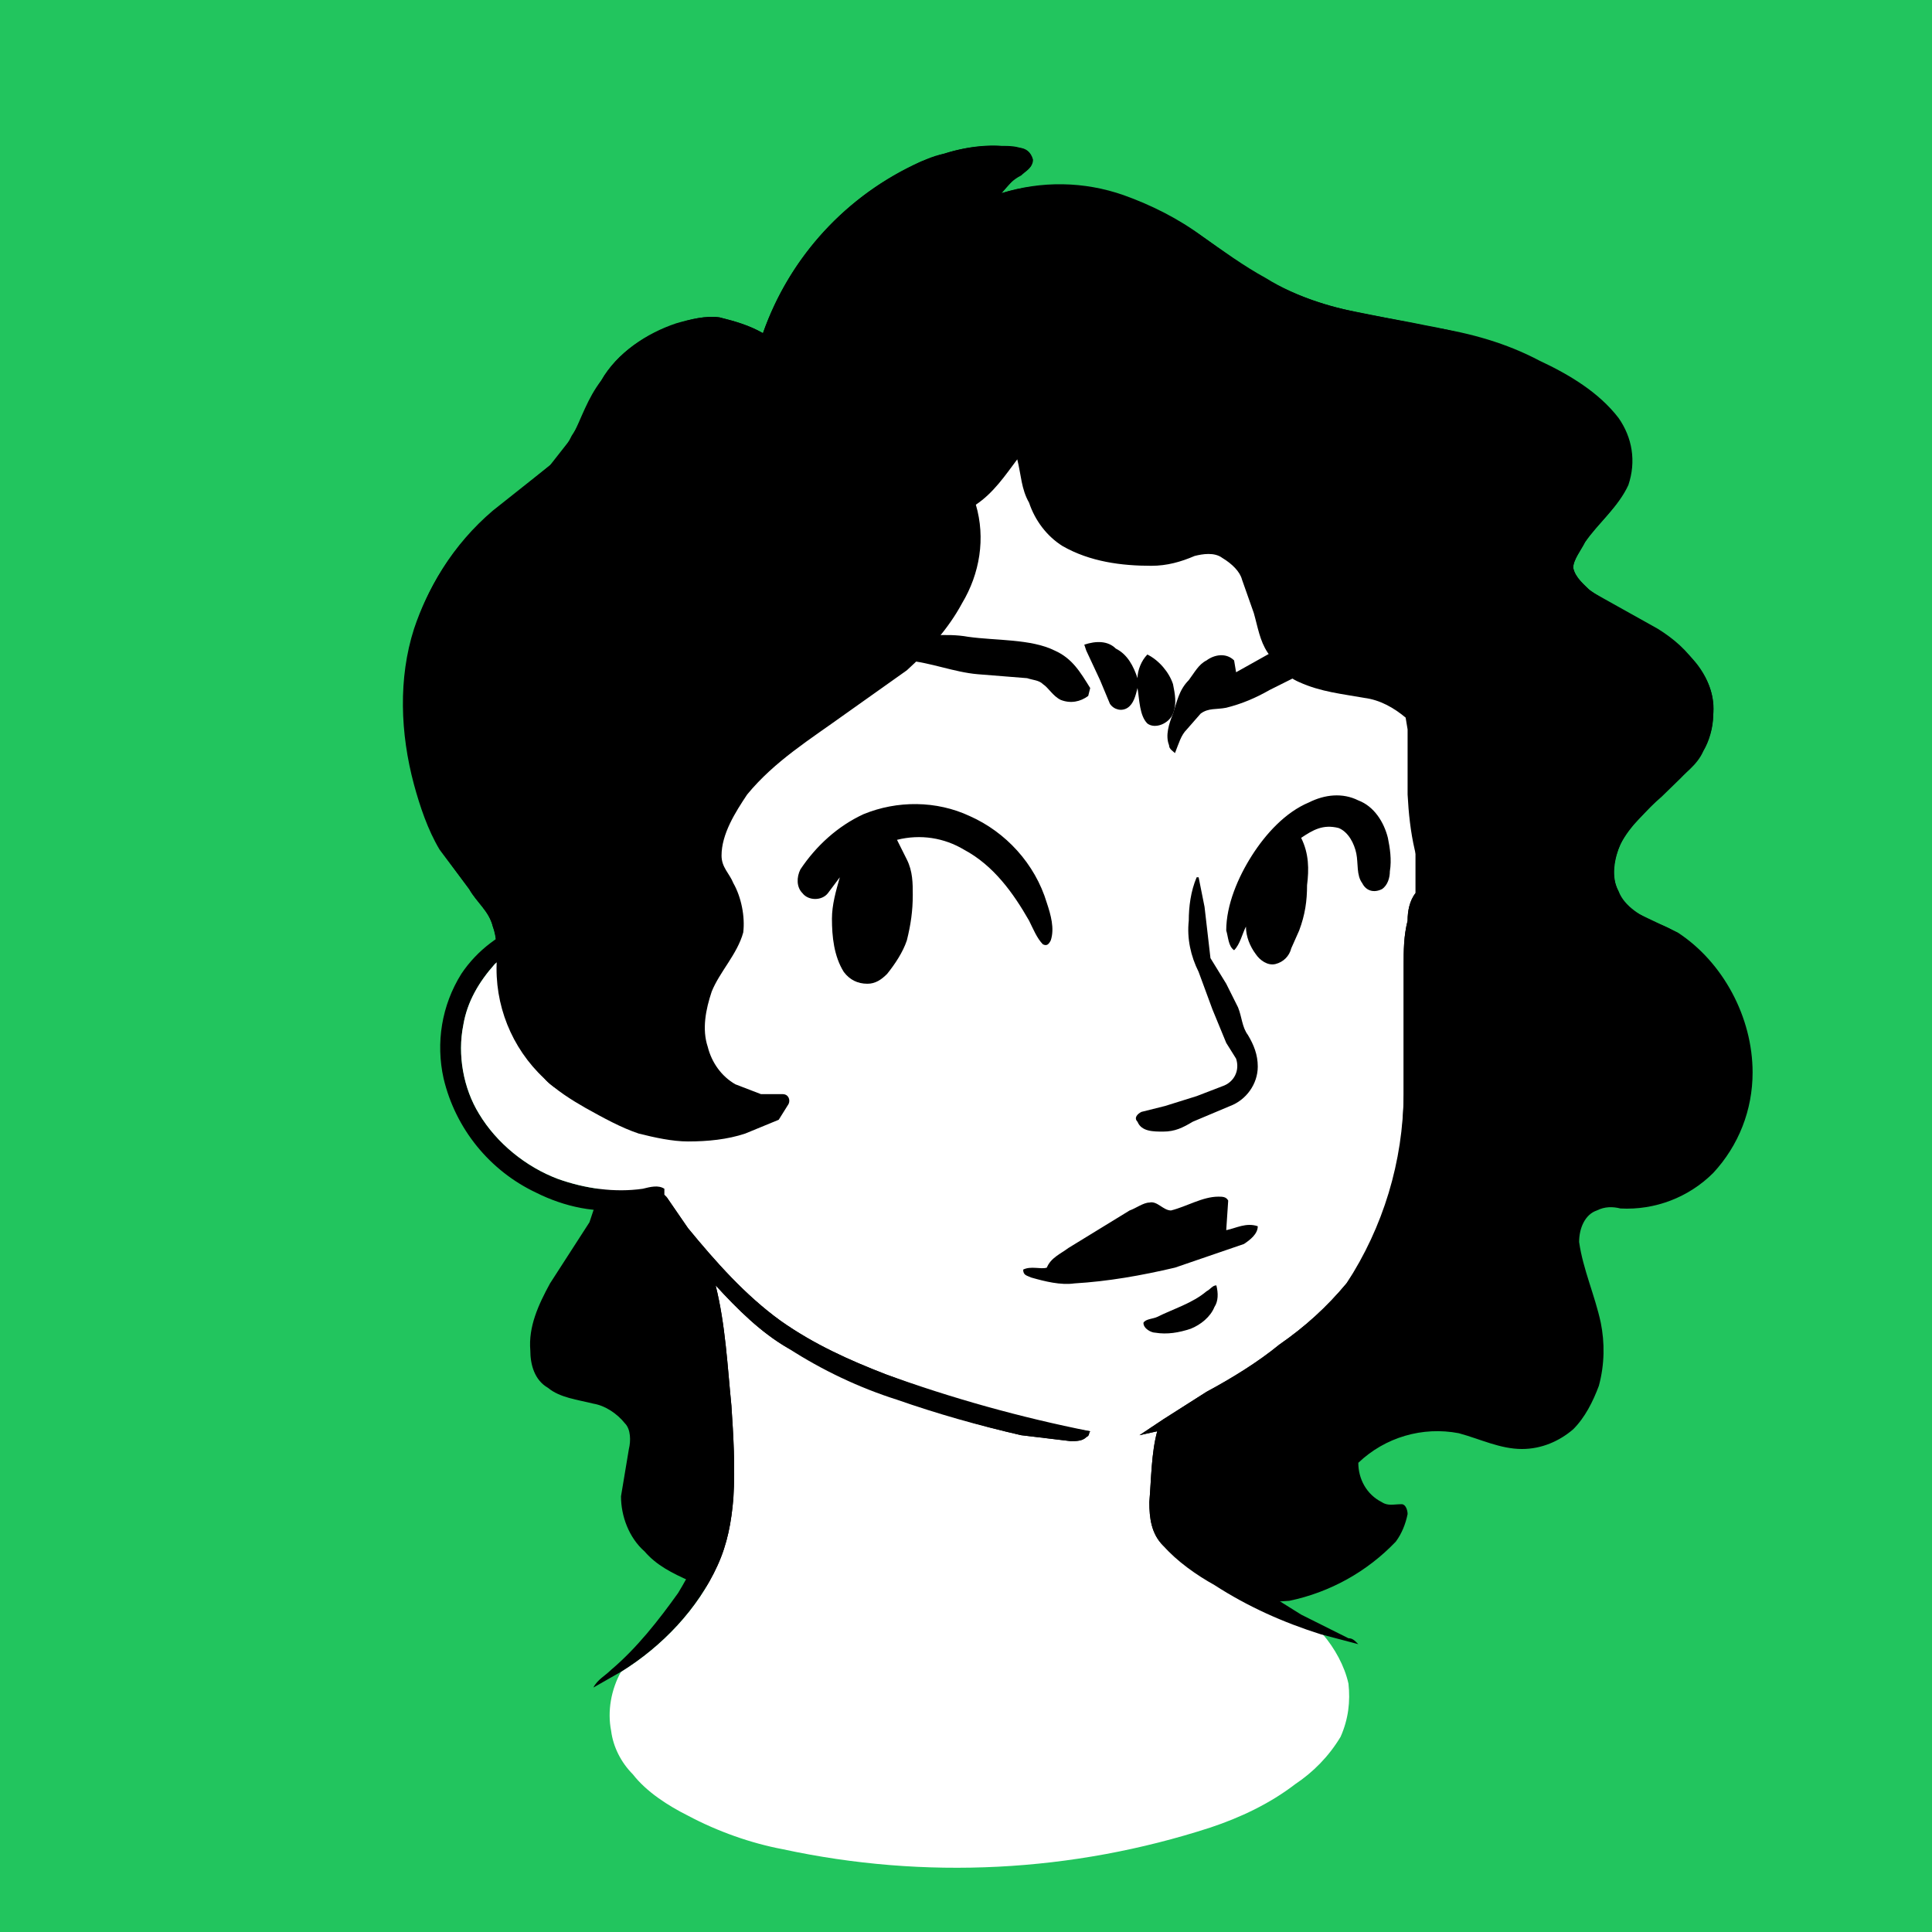
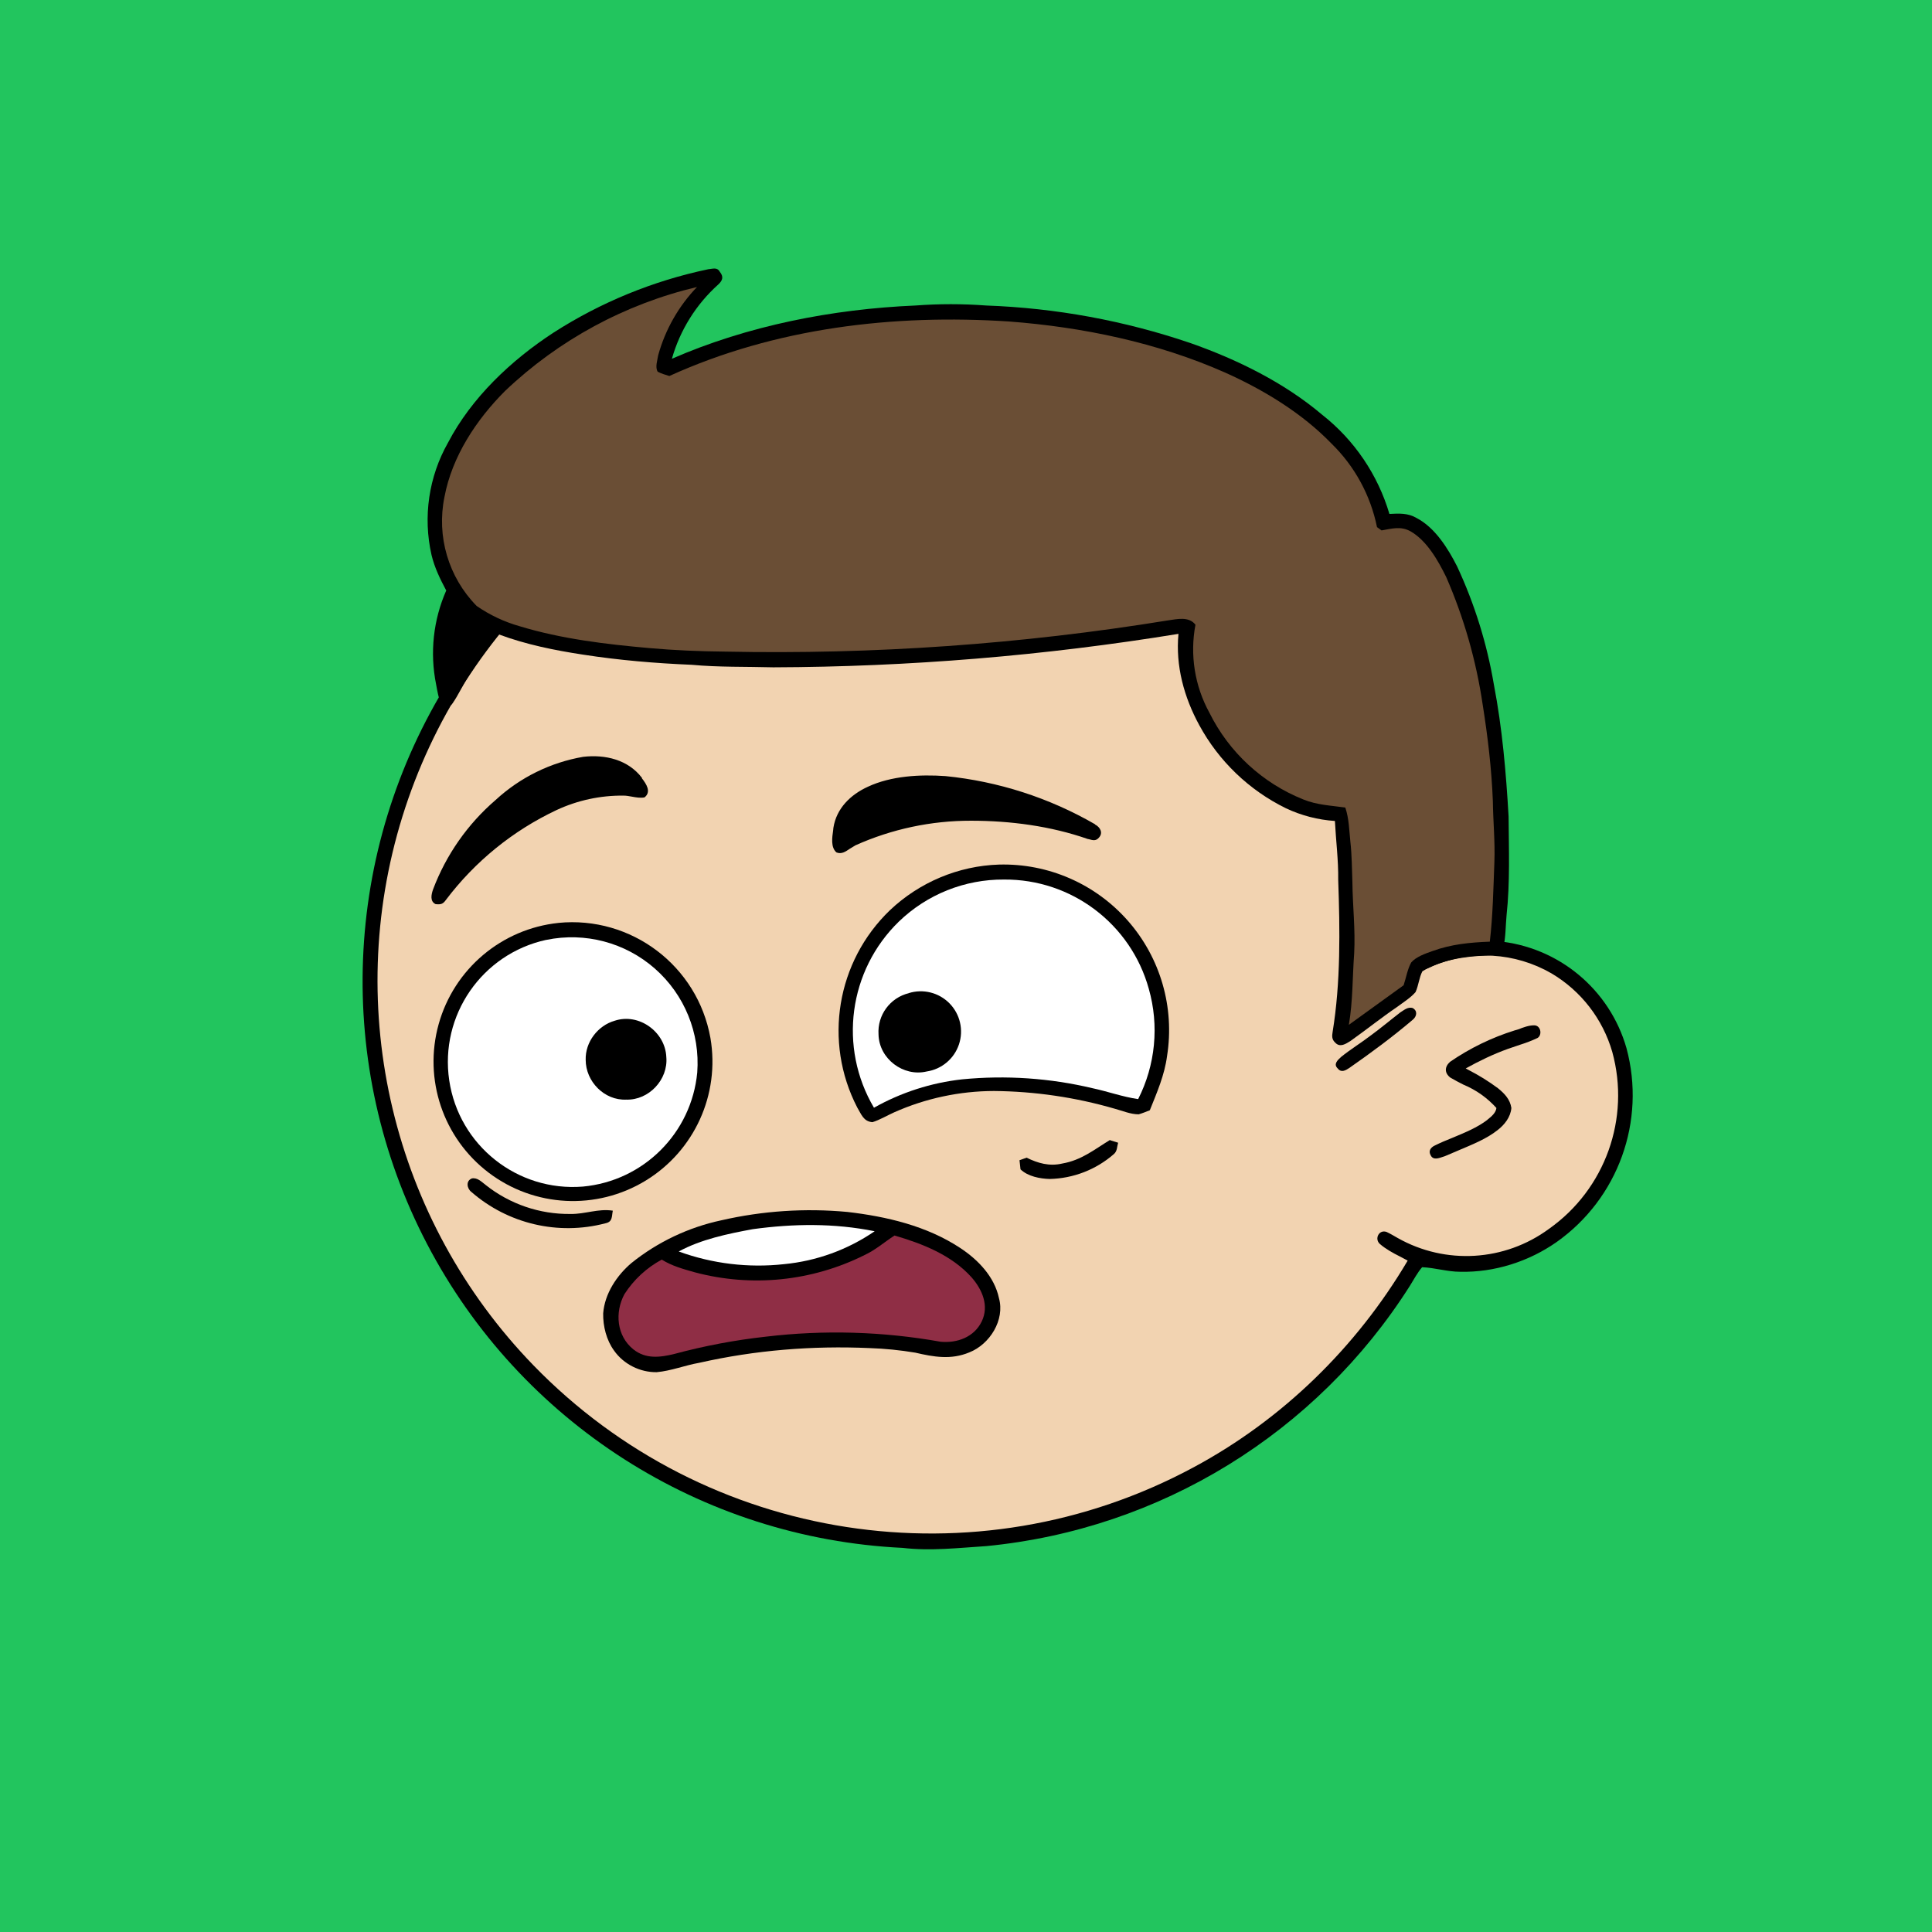
- <svg xmlns="http://www.w3.org/2000/svg" viewBox="0 0 980 980" fill="none" shape-rendering="auto">
+ <svg xmlns="http://www.w3.org/2000/svg" viewBox="0 0 762 762" fill="none" shape-rendering="auto">
  <mask id="viewboxMask">
-     <rect width="980" height="980" rx="0" ry="0" x="0" y="0" fill="#fff" />
+     <rect width="762" height="762" rx="0" ry="0" x="0" y="0" fill="#fff" />
  </mask>
  <g mask="url(#viewboxMask)">
-     <rect fill="#22c55e" width="980" height="980" x="0" y="0" />
-     <g transform="translate(10 -60)">
-       <path d="M498 134c4 0 8 0 12 2 3 1 4 5 3 8-1 2-4 4-7 5l-8 9a98 98 0 0 1 62 1c14 5 28 12 40 21 10 7 20 15 31 21 14 8 30 14 46 17l40 8c19 3 37 8 54 17 15 7 30 16 40 29 7 10 9 22 5 34-5 11-15 19-22 29-2 4-6 9-6 13 1 5 6 9 9 12l34 19c8 5 15 11 20 19 6 7 9 16 8 25 0 6-2 13-5 18-3 7-10 12-16 17l-21 22c-6 8-11 20-7 30 2 5 4 11 10 13l21 10c23 15 38 43 38 71 0 19-7 37-20 51a62 62 0 0 1-47 18c-4-1-8-1-12 1-6 2-9 9-9 16 2 14 8 27 11 41 2 10 2 21-1 32-3 8-7 16-13 22-7 6-16 10-26 10-11 0-21-5-32-8a58 58 0 0 0-51 15c0 8 4 16 12 20 3 2 6 1 10 1 2 0 3 3 3 5-1 5-3 10-6 14a104 104 0 0 1-54 30l-15 1c-9 1-19 0-29-1-24-2-49-6-74-7-12 0-25 3-37 4l-17 4-29 4a264 264 0 0 1-103-15c-9-4-17-8-23-15-8-7-12-18-12-28l4-24c1-4 1-10-2-13-4-5-10-9-16-10-8-2-17-3-23-8-7-4-9-12-9-19-1-12 4-23 10-34l20-31 4-12 5-40c-9-5-19-10-27-17-6-4-10-9-14-15a72 72 0 0 1-15-44c-1-7 1-15-2-22-2-8-8-12-12-19l-15-20c-6-10-10-22-13-33-7-26-8-54 0-79 7-21 19-40 35-55l34-28 11-14c5-10 8-20 15-29 8-14 23-24 38-29 7-2 15-4 22-3 8 2 15 4 22 8a150 150 0 0 1 80-87c13-5 27-9 41-8Z" fill="#000000" />
-       <path d="M495 231a231 231 0 0 1 219 204c1 10 2 21 0 30-1 4-1 7-4 8-3-10-3-19-4-29a220 220 0 0 0-239-205c-42 4-83 19-117 44l-17 13a221 221 0 0 0-78 164c0 23 7 43 15 64h17c3 1 4 4 2 6l-6 2c-15 1-31 7-42 17-8 9-14 19-16 31-3 15 0 32 8 45 9 15 24 27 40 33 14 5 29 7 43 5 4-1 8-2 11 0v3c-5 5-11 6-18 7-16 3-33-1-47-8a86 86 0 0 1-47-58c-4-18-1-37 9-53 8-12 20-21 34-26-7-14-10-28-12-43-2-18-2-35 0-53 1-13 4-25 8-38a227 227 0 0 1 99-122c41-28 92-43 142-41Z" fill="#000" />
-       <path d="M535 244a220 220 0 0 1 171 200c1 10 1 19 4 29l-2 18v22c-3 4-4 9-4 14-2 8-2 15-2 23v65c0 21-3 42-11 61-4 13-10 24-18 35-10 12-21 22-34 31-11 9-24 17-37 24l-22 14-12 8 9-2c-3 11-3 24-4 36 0 8 1 16 7 22a235 235 0 0 0 81 45c6 7 11 16 13 25 1 9 0 18-4 27-6 10-14 18-23 24-13 10-28 17-43 22a417 417 0 0 1-217 11c-16-3-33-9-48-17-10-5-21-12-28-21-6-6-10-14-11-22-2-10 0-21 5-30 21-13 39-32 49-54 5-11 7-22 8-34 1-16 0-32-1-47-2-20-3-41-8-61 11 12 23 24 37 32 17 11 36 20 55 26 20 7 41 13 63 18l25 3c3 0 6 0 8-2 2-1 1-2 2-3l-17-2c-29-7-58-16-87-27-18-7-36-15-53-27-18-13-33-30-47-47l-11-16-1-1v-3c-3-2-7-1-11 0-14 2-29 0-43-5-16-6-31-18-40-33-8-13-11-30-8-45 2-12 8-22 16-31 11-10 27-16 42-17l6-2c2-2 1-5-2-6h-17c-8-21-15-41-15-64-1-14 2-27 5-41a221 221 0 0 1 73-123l17-13a230 230 0 0 1 185-39Z" fill="#ffffff" />
-       <path d="M708 513c3 3 2 7 3 12v29c0 26 2 54 0 80-3 31-14 63-36 86-25 28-57 51-93 64l2 7v35c1 6 4 10 8 14l26 19 32 20 24 12c2 0 3 1 5 3l-19-5c-19-6-37-14-54-25-9-5-19-12-26-20-6-6-7-14-7-22 1-12 1-25 4-36l-9 2 12-8 22-14c13-7 26-15 37-24 13-9 24-19 34-31a178 178 0 0 0 29-96v-65c0-8 0-15 2-23 0-5 1-10 4-14ZM278 574c5 5 4 14 0 19l-3 7c1 3 5 5 7 6 6 3 12 7 19 9 0 4-3 5-7 5-6-1-13-3-18-6-7-3-13-8-13-16 0-6 5-9 6-14 2-4 0-7-1-11 4-1 7-2 10 1ZM328 667l11 16c14 17 29 34 47 47 17 12 35 20 53 27a714 714 0 0 0 104 29c-1 1 0 2-2 3-2 2-5 2-8 2l-25-3a478 478 0 0 1-118-44c-14-8-26-20-37-32 5 20 6 41 8 61 1 15 2 31 1 47-1 12-3 23-8 34-10 22-28 41-49 54l-14 8c2-4 6-6 9-9 13-11 24-25 34-39 6-10 12-21 14-33 4-19 3-39 3-58l-3-59 2-10c-10-11-19-26-22-41Z" fill="#000" />
-       <path d="M679 466c8 3 13 11 15 19 1 5 2 11 1 17 0 3-1 7-4 9-4 2-8 1-10-3-3-4-2-10-3-15s-4-11-9-13c-8-2-13 1-19 5 4 8 4 16 3 24 0 8-1 15-4 23l-4 9c-1 4-4 7-8 8s-8-2-10-5c-3-4-5-9-5-14-2 4-3 9-6 12-3-2-3-7-4-10 0-13 6-27 13-38s17-22 29-27c8-4 17-5 25-1ZM482 474c18 8 33 24 39 44 2 6 4 13 2 19-1 2-2 3-4 2-3-3-5-8-7-12-8-14-18-28-33-36-10-6-22-8-34-5l5 10c3 6 3 12 3 18 0 8-1 15-3 23-2 6-6 12-10 17-3 3-6 5-10 5-5 0-9-2-12-6-5-8-6-18-6-27 0-7 2-14 4-21l-6 8c-3 4-10 4-13 0-3-3-3-8-1-12 8-12 19-22 32-28 17-7 37-7 54 1Z" fill="#000000" />
-       <g fill="#000000">
-         <path d="M675 381c5 0 8 4 9 8-11 3-23 8-34 13l-16 8c-7 4-14 7-22 9-5 1-9 0-13 3l-7 8c-3 3-4 7-6 12-1-1-3-2-3-4-2-5 0-11 2-16 2-6 3-12 8-17 3-4 5-8 9-10 4-3 10-4 14 0l1 6 25-14c11-4 21-8 33-6ZM481 383c14 2 32 1 44 7 9 4 13 11 18 19l-1 4c-4 3-9 4-14 2-4-2-6-6-9-8-2-2-5-2-8-3l-25-2c-12-1-24-6-36-7l-27-5-5-2c9-3 19-4 29-5 11 0 23-2 34 0Z" />
-         <path d="M540 387c6-2 12-2 16 2 6 3 9 9 11 15 0-4 2-9 5-12 6 3 11 9 13 15 1 5 2 10 0 15s-9 8-13 5c-4-4-4-12-5-18-1 4-2 8-5 10s-7 1-9-2l-5-12-7-15-1-3Z" />
+     <rect fill="#22c55e" width="762" height="762" x="0" y="0" />
+     <path d="M396 164.8a224.8 224.8 0 0 1 104.8 42.4c6.2 4.9 12.5 9.4 18 15a225.4 225.4 0 0 1 71.8 149 58.5 58.5 0 0 1 50.9 42.2 71 71 0 0 1-27.6 76.5c-11 7.7-24.5 12-38 11.7-5 0-10-1.6-15-1.8-1.9 2.2-3.3 4.9-4.8 7.3A223.3 223.3 0 0 1 389 609.8c-11 .7-21.9 2-33 .7a223.7 223.7 0 0 1-178.8-342.3A223.4 223.4 0 0 1 352 163.5c14.6-1.4 29.4-.3 44 1.3Z" fill="#000" />
+     <path fill-rule="evenodd" clip-rule="evenodd" d="M498.8 213.2A216 216 0 0 0 363 169c-13-.2-26.2 1.6-39 4a218 218 0 0 0-113.6 365.5 218.5 218.5 0 0 0 260.4 40.2c35-18.8 64.2-47.3 84.4-81.5l-3-1.6c-2.8-1.4-5.7-3-8-5-2.2-2-.3-5.8 2.7-4.7 1.5.7 3 1.6 4.4 2.4a55 55 0 0 0 59.6-3.6 64.5 64.5 0 0 0 25-69.8 53.1 53.1 0 0 0-24-31 52.6 52.6 0 0 0-47-2.8c-1.6.8-3.4 1.5-5 1.3-2.5-.2-2.8-4.2-.6-5.2 8-4 16.5-5.6 25.4-6.4a217 217 0 0 0-72-146.4c-4.4-4-8.7-8.1-13.9-11.3Zm107.6 196.2c2-1.2 1.3-5.1-1.4-5-2 0-4.2.8-6.2 1.6l-1.4.4a95.1 95.1 0 0 0-25.5 12.4c-2.2 2-2.2 4.4.1 6.2a92 92 0 0 0 5.2 2.8 36 36 0 0 1 13 9.2c-.2 1.9-2 3.4-3.4 4.5l-.2.2c-3.9 3-8.8 5-13.6 7-2.5 1-4.9 2-7.1 3.1-1.7.8-2.6 2.2-1.6 3.9 1 2 3.2 1.1 5 .5l.6-.2 5.4-2.3c5.4-2.3 11-4.5 15.4-8 2.7-2.1 5.1-5.1 5.4-8.7-.5-3.4-2.7-5.7-5.3-7.8a83 83 0 0 0-11.6-7.2l-1.1-.6c5.4-3 10.8-5.6 16.6-7.7l5-1.7a52 52 0 0 0 6.7-2.6Z" fill="#f2d3b1" />
+     <g transform="translate(-161 -83)">
+       <path d="M555 424a65.3 65.3 0 0 1 66.3 75.5c-1 7.6-4 14.4-6.8 21.4-1.5.6-3 1.2-4.4 1.6-3.2 0-6.4-1.4-9.4-2.2a176.2 176.2 0 0 0-47.7-7 97.3 97.3 0 0 0-39.3 8.4c-2.9 1.3-5.7 3-8.6 3.9-3.6-.3-4.4-3.2-6-5.8A65.9 65.9 0 0 1 512 442c11.6-11 27-17.5 43-18Z" fill="#000" />
+       <path d="M557 429.9a58.8 58.8 0 0 1 57.1 43.1 59.9 59.9 0 0 1-4.2 43.5c-6.2-.9-11.9-3-18-4.3a156.5 156.5 0 0 0-51.4-3.5 91.3 91.3 0 0 0-34.8 11.2 59.9 59.9 0 0 1 9.8-73.4 59.1 59.1 0 0 1 41.5-16.6Z" fill="#fff" />
+       <path d="M381.2 447a55.4 55.4 0 0 1 60 45.4 55 55 0 1 1-59.9-45.4Z" fill="#000" />
+       <path d="M376.5 453.7A49.6 49.6 0 0 1 436 506a49.9 49.9 0 0 1-45.1 45 49.3 49.3 0 0 1-14.5-97.3Z" fill="#fff" />
+       <path d="M519.4 474.7a15.9 15.9 0 1 1 7.1 30.9c-9.2 2.2-18.8-5-19-14.6a15.7 15.7 0 0 1 12-16.3ZM403.4 485.6c9.6-3.2 20 4.4 20.4 14.3.8 8.9-6.9 17.1-15.8 16.8-8.6.4-16-7.1-16-15.7-.2-7 4.8-13.5 11.4-15.4ZM598.8 532.7l3.2 1c-.5 1.7-.3 3.3-1.7 4.5A39.8 39.8 0 0 1 575 548c-3.8-.1-8.6-1-11.5-3.8l-.4-3.6 2.8-1c4.5 2.2 9 3.5 14.1 2.3 7.5-1.3 12.6-5.5 18.8-9.3ZM347 547.8c2.3-.5 4 1.4 5.6 2.6a52.7 52.7 0 0 0 33.4 11.4c5.8.1 10.9-2.2 16.7-1.3-.5 2.4 0 4.4-3 5a58 58 0 0 1-52.8-12.4c-1.8-1.4-2.2-4.4.2-5.3Z" fill="#000" />
+     </g>
+     <g transform="translate(-161 -83)">
+       <path d="M414.2 389.8c-5.5-7.2-14.5-9.3-23.2-8.3a68 68 0 0 0-34.5 17 87.2 87.2 0 0 0-24.7 35.3c-.7 2-1.3 4.7 1 5.8 2.1.2 2.9 0 4.1-1.7a117.4 117.4 0 0 1 43.6-35.4 61 61 0 0 1 26.5-5.7c1 0 2.1.2 3.2.4 1.7.3 3.3.6 5 .3 2.8-2.2.7-5.3-1-7.5v-.2ZM592.9 408.1a147.2 147.2 0 0 0-59-19c-10-.7-21.4-.1-30.6 4.2-6.8 3.1-12.4 8.5-13.6 16.2l-.1 1c-.4 2.8-1 6.7 1.3 8.7 2 .8 3.6-.3 5.2-1.4l2.3-1.4a111 111 0 0 1 45.6-9.7c15.5 0 31.4 2.1 46 7.2l.5.1c1.5.4 2.7.8 3.9-.6 1.8-1.9.5-4.2-1.5-5.2Z" fill="#000" />
+     </g>
+     <g transform="translate(-161 -83)">
+       <path d="M495.2 561c15.5 1.8 31.3 5.5 44.5 14.2 7 4.6 13.5 11.3 15.3 19.8 2.4 8.6-3.6 18.2-11.7 21.4-7.2 3-14 1.8-21.3.1-6-1-12-1.6-18-1.8-22.6-1-45.1.8-67.2 5.8-5.7 1-11.1 3.2-16.8 3.7-6.5.1-13-3.1-16.8-8.5-3-4.1-4.4-9.6-4.3-14.7.6-7.8 5.4-15 11.2-19.9a85 85 0 0 1 35.4-16.8 157 157 0 0 1 49.7-3.3Z" fill="#000" />
+       <path d="M506 568.6a76 76 0 0 1-35.8 13 92 92 0 0 1-41.5-5c8.8-4.8 19.4-7 29.2-8.8 16.1-2.2 32.1-2.4 48 .8Z" fill="#fff" />
+       <path d="M513.8 570.3c11 3.2 22.5 7.7 30.4 16.5 4.2 4.8 7 11.2 4 17.4-3 6.2-9.7 8.6-16.2 8a234.4 234.4 0 0 0-69-2 239.8 239.8 0 0 0-36 6.8c-5.7 1.4-11.3 2.1-16.2-1.8-6.6-5.3-7.4-14.6-3.5-21.8a40.2 40.2 0 0 1 14.7-13.6c4 2.5 8.4 3.7 13 5a95 95 0 0 0 67-6.8c4.3-2 7.8-5.1 11.8-7.7Z" fill="#8F2E45" />
+     </g>
+     <g transform="translate(-161 -83)" />
+     <g transform="translate(-161 -83)" />
+     <g transform="translate(-161 -83)">
+       <g fill="#000">
+         <path d="M440.2 189.2c1.8-.1 3.6-1 4.7 1 1.6 2 1.1 3.4-.6 5a62.2 62.2 0 0 0-18.3 29.3c30-13.1 63.4-19.6 96-21 9.4-.7 18.6-.7 28 0a281 281 0 0 1 80.5 14.8c18.5 6.5 37 15.6 52 28.3a77.8 77.8 0 0 1 26.5 39.1c3.8-.2 7.3-.4 10.7 1.6 7.3 3.8 12.4 12 16 19.1a182.4 182.4 0 0 1 14.5 46.6c3.3 17.2 4.8 34.6 5.8 52 .1 13 .6 26.1-.8 39-.4 4.3-.3 8.7-1.3 12.9-1 3-4.4 2.7-6.9 3-8.3.3-17.8 1.7-25 6.2-1.3 2.5-1.5 5.6-2.7 8.2-2 2.3-4.8 4-7.2 5.8-6.3 4.3-12.3 9.1-18.5 13.5-1.8 1.1-4.1 2.7-6 .6-1.3-1.2-1.3-2.5-1-4.2 3.2-19.6 2.9-40.2 2.2-60 .1-7.8-.9-15.4-1.3-23.2a53.7 53.7 0 0 1-19.3-5A77.9 77.9 0 0 1 634 369c-6-11-9.4-23.4-8.2-36A1013.5 1013.5 0 0 1 466 346.2c-10.8-.3-21.5 0-32.2-1-14.4-.6-28.6-1.8-42.8-4-11.2-1.7-22.6-4-33.3-8-4.9 5-8 10.7-11.9 16.5-2.3 3.5-4 7.4-6.3 10.7-1 1.6-3.2 1.8-4.4.3-1.2-2.3-1.6-5.2-2.1-7.8a61.6 61.6 0 0 1 4-37c-2.4-4.5-4.6-9-5.8-14a62 62 0 0 1 6.5-44.3c9.3-17.8 24.9-32.5 41.6-43.4a182.2 182.2 0 0 1 61-25Z" />
+         <path d="M340.5 321.2c3.1 4.3 7.2 7.2 11.8 9.7-5 6.6-9.6 13.5-14 20.5-1.2-9-1.5-17.8 1.2-26.6l1-3.6ZM718.2 480.6c2 1.1 1.6 3.3 0 4.6-8 6.8-16.4 13-25 19-1.5 1-3.2 2-4.6.2-1.8-1.7 0-3.3 1.3-4.5 3.7-3 7.8-5.5 11.6-8.4 4-2.9 7.9-6.2 11.8-9.2 1.6-1 3-2.3 5-1.7Z" />
      </g>
-       <path d="M597 505h1l3 15 3 26 8 13 6 12c2 5 2 10 5 14 3 5 5 10 5 16 0 9-6 17-14 20l-19 8c-5 3-9 5-15 5-5 0-11 0-13-5-2-2 0-4 2-5l12-3 16-5 13-5c6-2 9-8 7-14l-5-8-7-17-7-19c-4-8-6-17-5-26 0-7 1-15 4-22Z" fill="#000000" />
-       <path d="M608 667c2 0 4 0 5 2l-1 15c5-1 10-4 16-2 0 4-4 7-7 9l-35 12c-17 4-34 7-51 8-7 1-15-1-22-3-2-1-4-1-4-4 4-2 9 0 12-1 2-5 7-7 11-10l31-19c3-1 7-4 10-4 4-1 7 4 11 4 8-2 16-7 24-7ZM607 712c1 4 1 8-1 11-2 5-7 9-12 11-6 2-12 3-18 2-2 0-6-2-6-5 1-2 5-2 7-3 8-4 18-7 25-13 2-1 3-3 5-3Z" fill="#000000" />
-       <path d="M507 135c3 0 6 2 7 6 0 4-4 6-6 8-4 2-7 5-10 9a99 99 0 0 1 60 1c15 5 29 12 42 21 10 7 21 15 32 21 8 5 17 9 26 12 18 6 36 8 55 12a226 226 0 0 1 82 32c8 6 15 13 19 22 5 9 5 21 0 30-5 10-14 17-20 26-2 4-6 9-6 13 1 5 5 8 8 11 15 11 34 17 47 30 10 8 17 20 16 33 0 8-3 17-8 23-5 7-12 13-18 19-8 7-16 15-21 24-3 7-5 17-1 24 3 8 12 13 19 16 5 2 10 4 14 8 1 3 1 7-1 10-5 6-13 11-21 13-16 5-33 4-49-1-13-3-24-8-34-16-9-6-16-15-21-25-10-16-13-35-14-54v-33l-1-6c-6-5-13-9-21-10-11-2-22-3-33-8-7-3-12-9-16-15s-5-13-7-20l-6-17c-1-4-5-8-10-11-4-3-10-2-14-1-7 3-14 5-22 5-15 0-31-2-45-10-8-5-14-13-17-22-4-7-4-14-6-22-6 8-12 17-21 23 5 17 2 35-7 50-7 13-17 24-28 34l-31 22c-18 13-36 24-50 41-6 9-13 20-13 31 0 6 4 9 6 14 4 7 6 17 5 25-3 11-12 20-16 30-3 9-5 19-2 28 2 8 7 15 14 19l13 5h11c3 0 4 3 3 5l-5 8-17 7c-9 3-19 4-29 4-8 0-17-2-25-4-9-3-18-8-27-13-7-4-15-9-21-15a76 76 0 0 1-24-60c0-6 0-11-2-17-2-8-8-12-12-19l-14-19a153 153 0 0 1-15-108 129 129 0 0 1 41-65l29-23c5-4 8-9 11-15 6-9 9-19 15-28 8-14 23-24 39-29 6-2 14-4 21-3 8 2 15 4 22 8a149 149 0 0 1 74-84c6-3 12-6 18-7 12-4 25-5 38-3Z" fill="#000000" />
+       <path d="M436 196.1a63 63 0 0 0-15.4 27c-.3 2-1.3 4.7-.2 6.5 1.5.8 3 1.2 4.6 1.7 41.8-19 88.5-24.5 134-21.5 29 2.2 58.4 8.3 85.1 20.1 15.2 6.8 30.4 16 42 28a63.7 63.7 0 0 1 18 33l1.8 1.3c4.1-.7 7.6-1.8 11.5.4 6.4 3.7 10.8 11.5 14 18a198.7 198.7 0 0 1 14.4 50.4c2 12.6 3.5 25.3 4 38 .1 8 .9 16 .6 24-.4 10.5-.6 21-1.8 31.4-7.8.3-15.2 1-22.6 3.7-2.8 1-6.4 2.2-8.4 4.5-1.5 2.7-2 6-3 9L693 487.2c1.6-9.3 1.4-18.7 2.1-28.2.5-9.4-.6-18.6-.7-28-.2-5.4-.2-10.7-.8-16-.5-4.7-.5-9-2-13.5-5.7-.8-11.2-1-16.6-3.2a70.6 70.6 0 0 1-37-34.2 52 52 0 0 1-5.5-34.7c-2.6-3.4-7.3-2.2-10.9-1.7A964.5 964.5 0 0 1 447 340c-10-.1-20-.5-30-1.4-17-1.5-34.6-3.6-51-8.6a57 57 0 0 1-17-8 47.7 47.7 0 0 1-12.7-43c3-16 12.6-30.5 23.9-41.8a165 165 0 0 1 75.7-41Z" fill="#6a4e35" />
    </g>
-     <g transform="translate(10 -60)" />
+     <g transform="translate(-161 -83)" />
  </g>
</svg>
